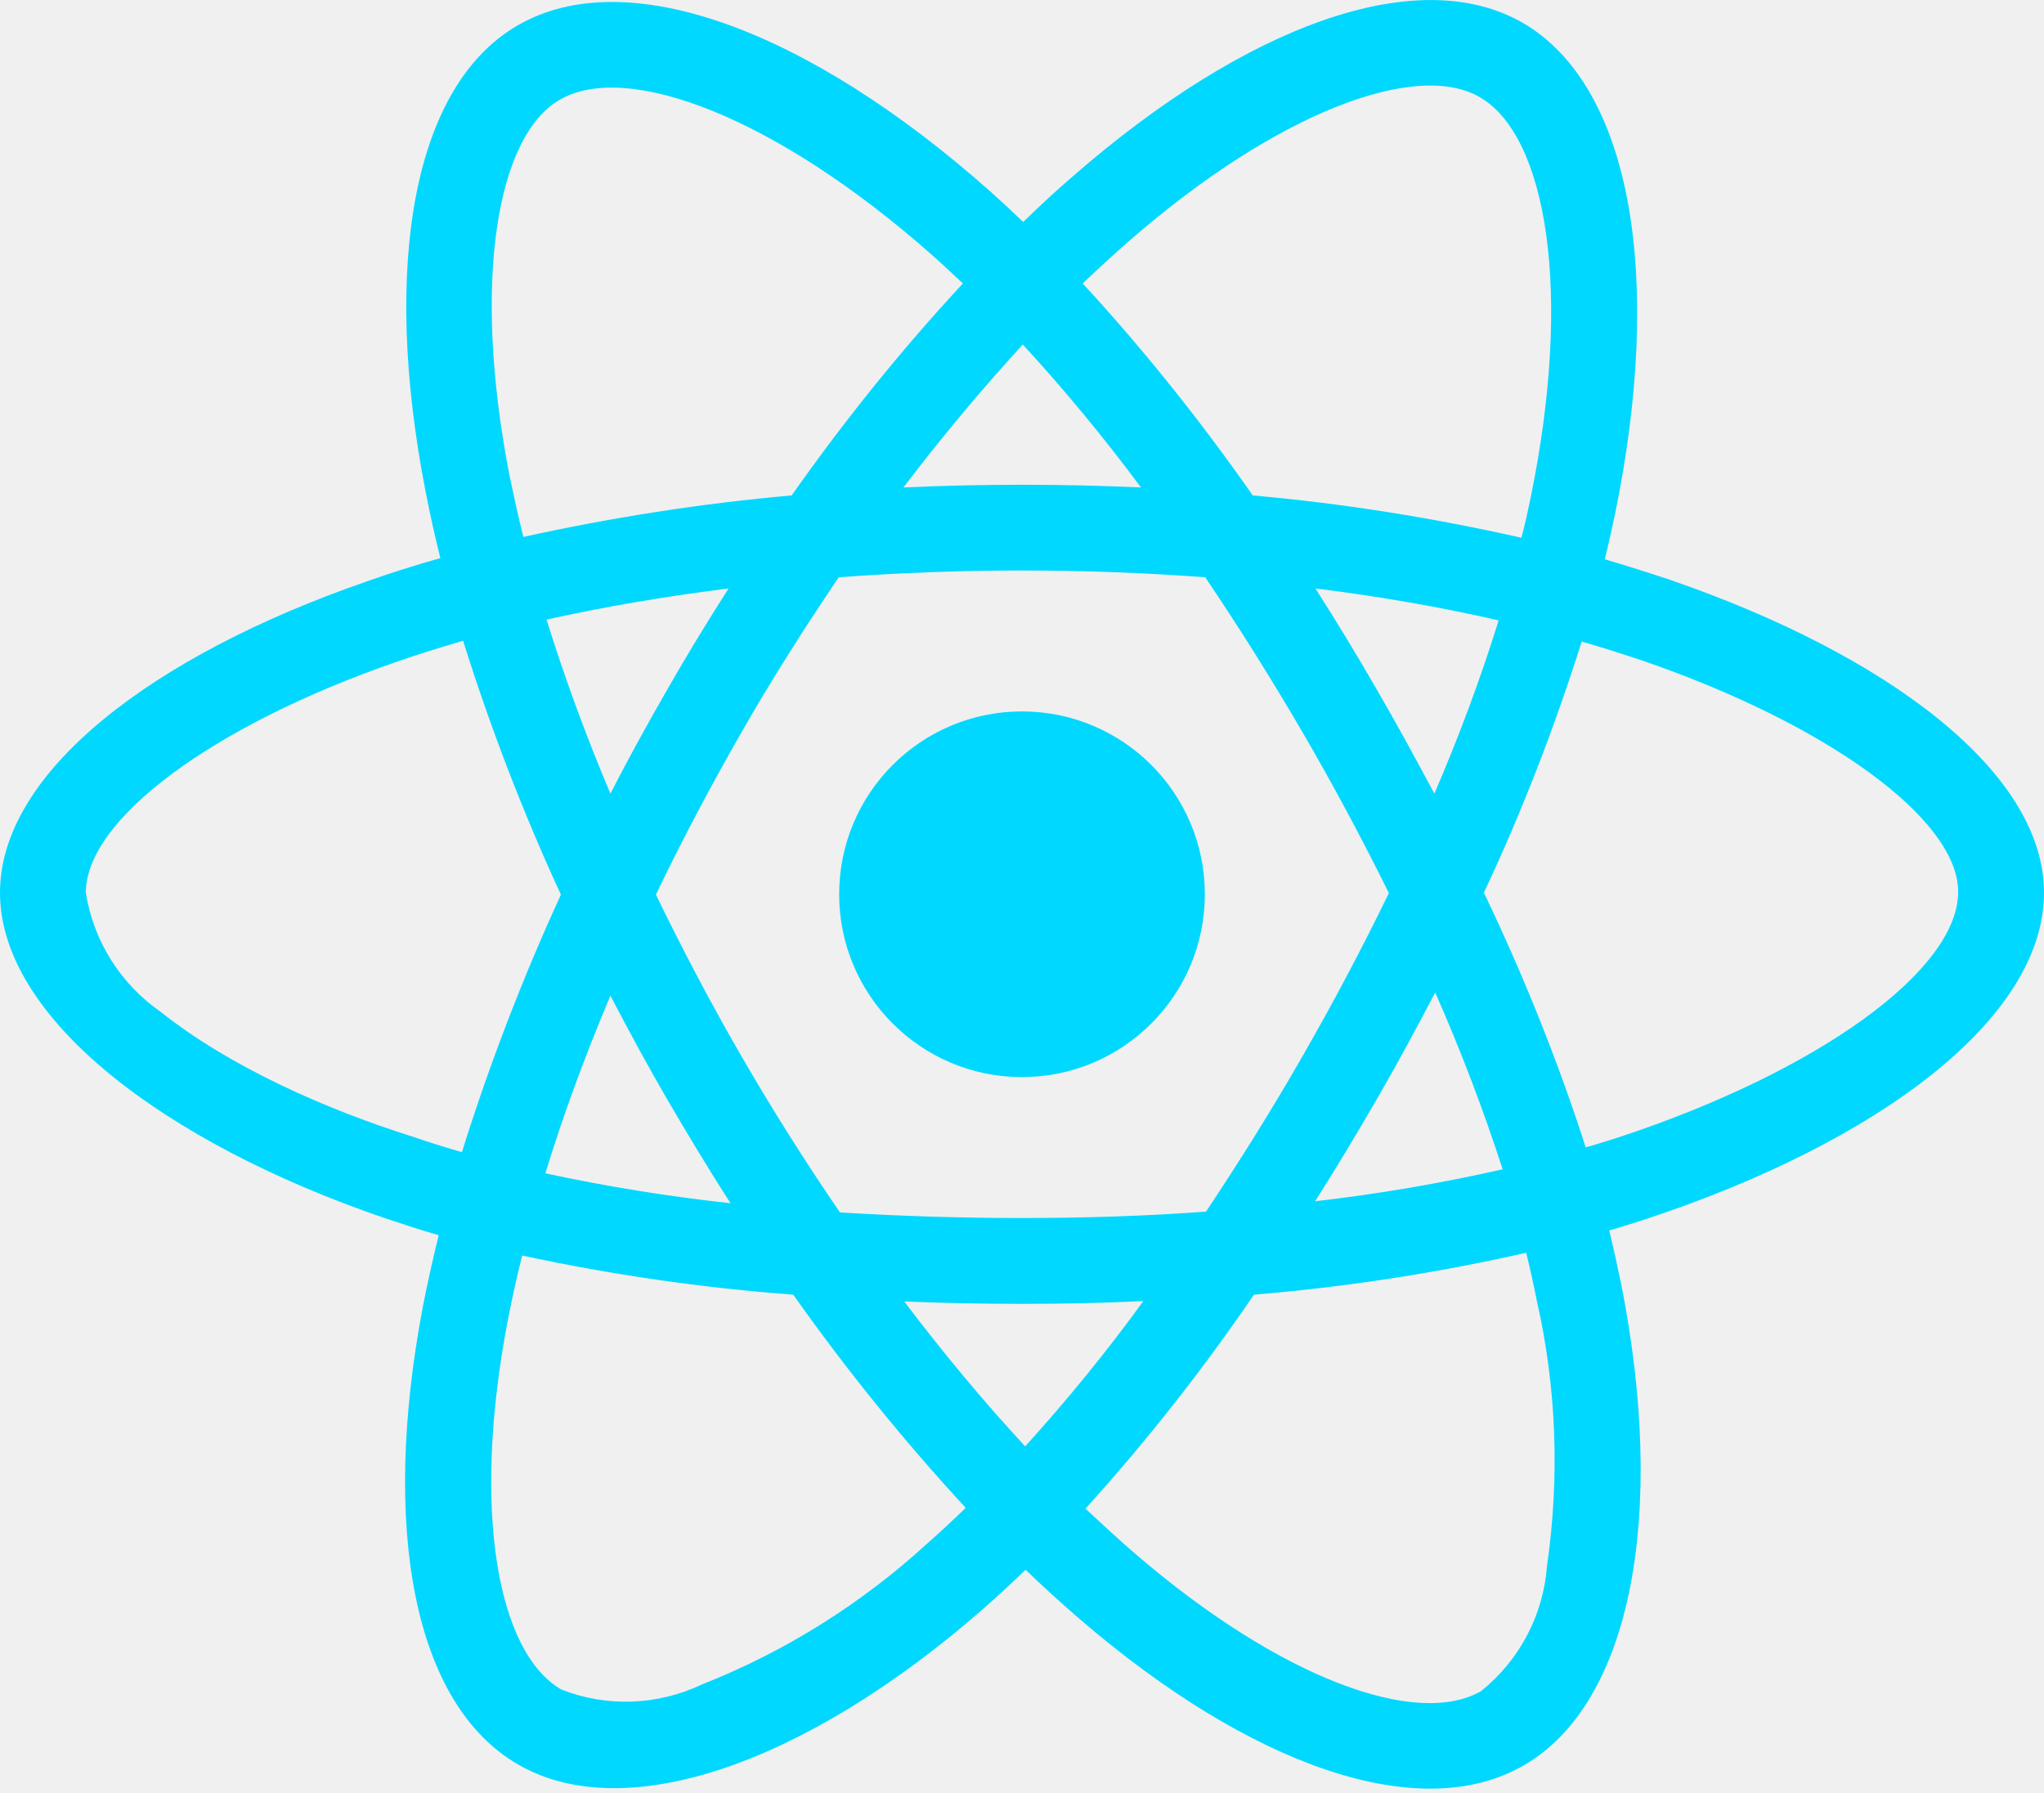
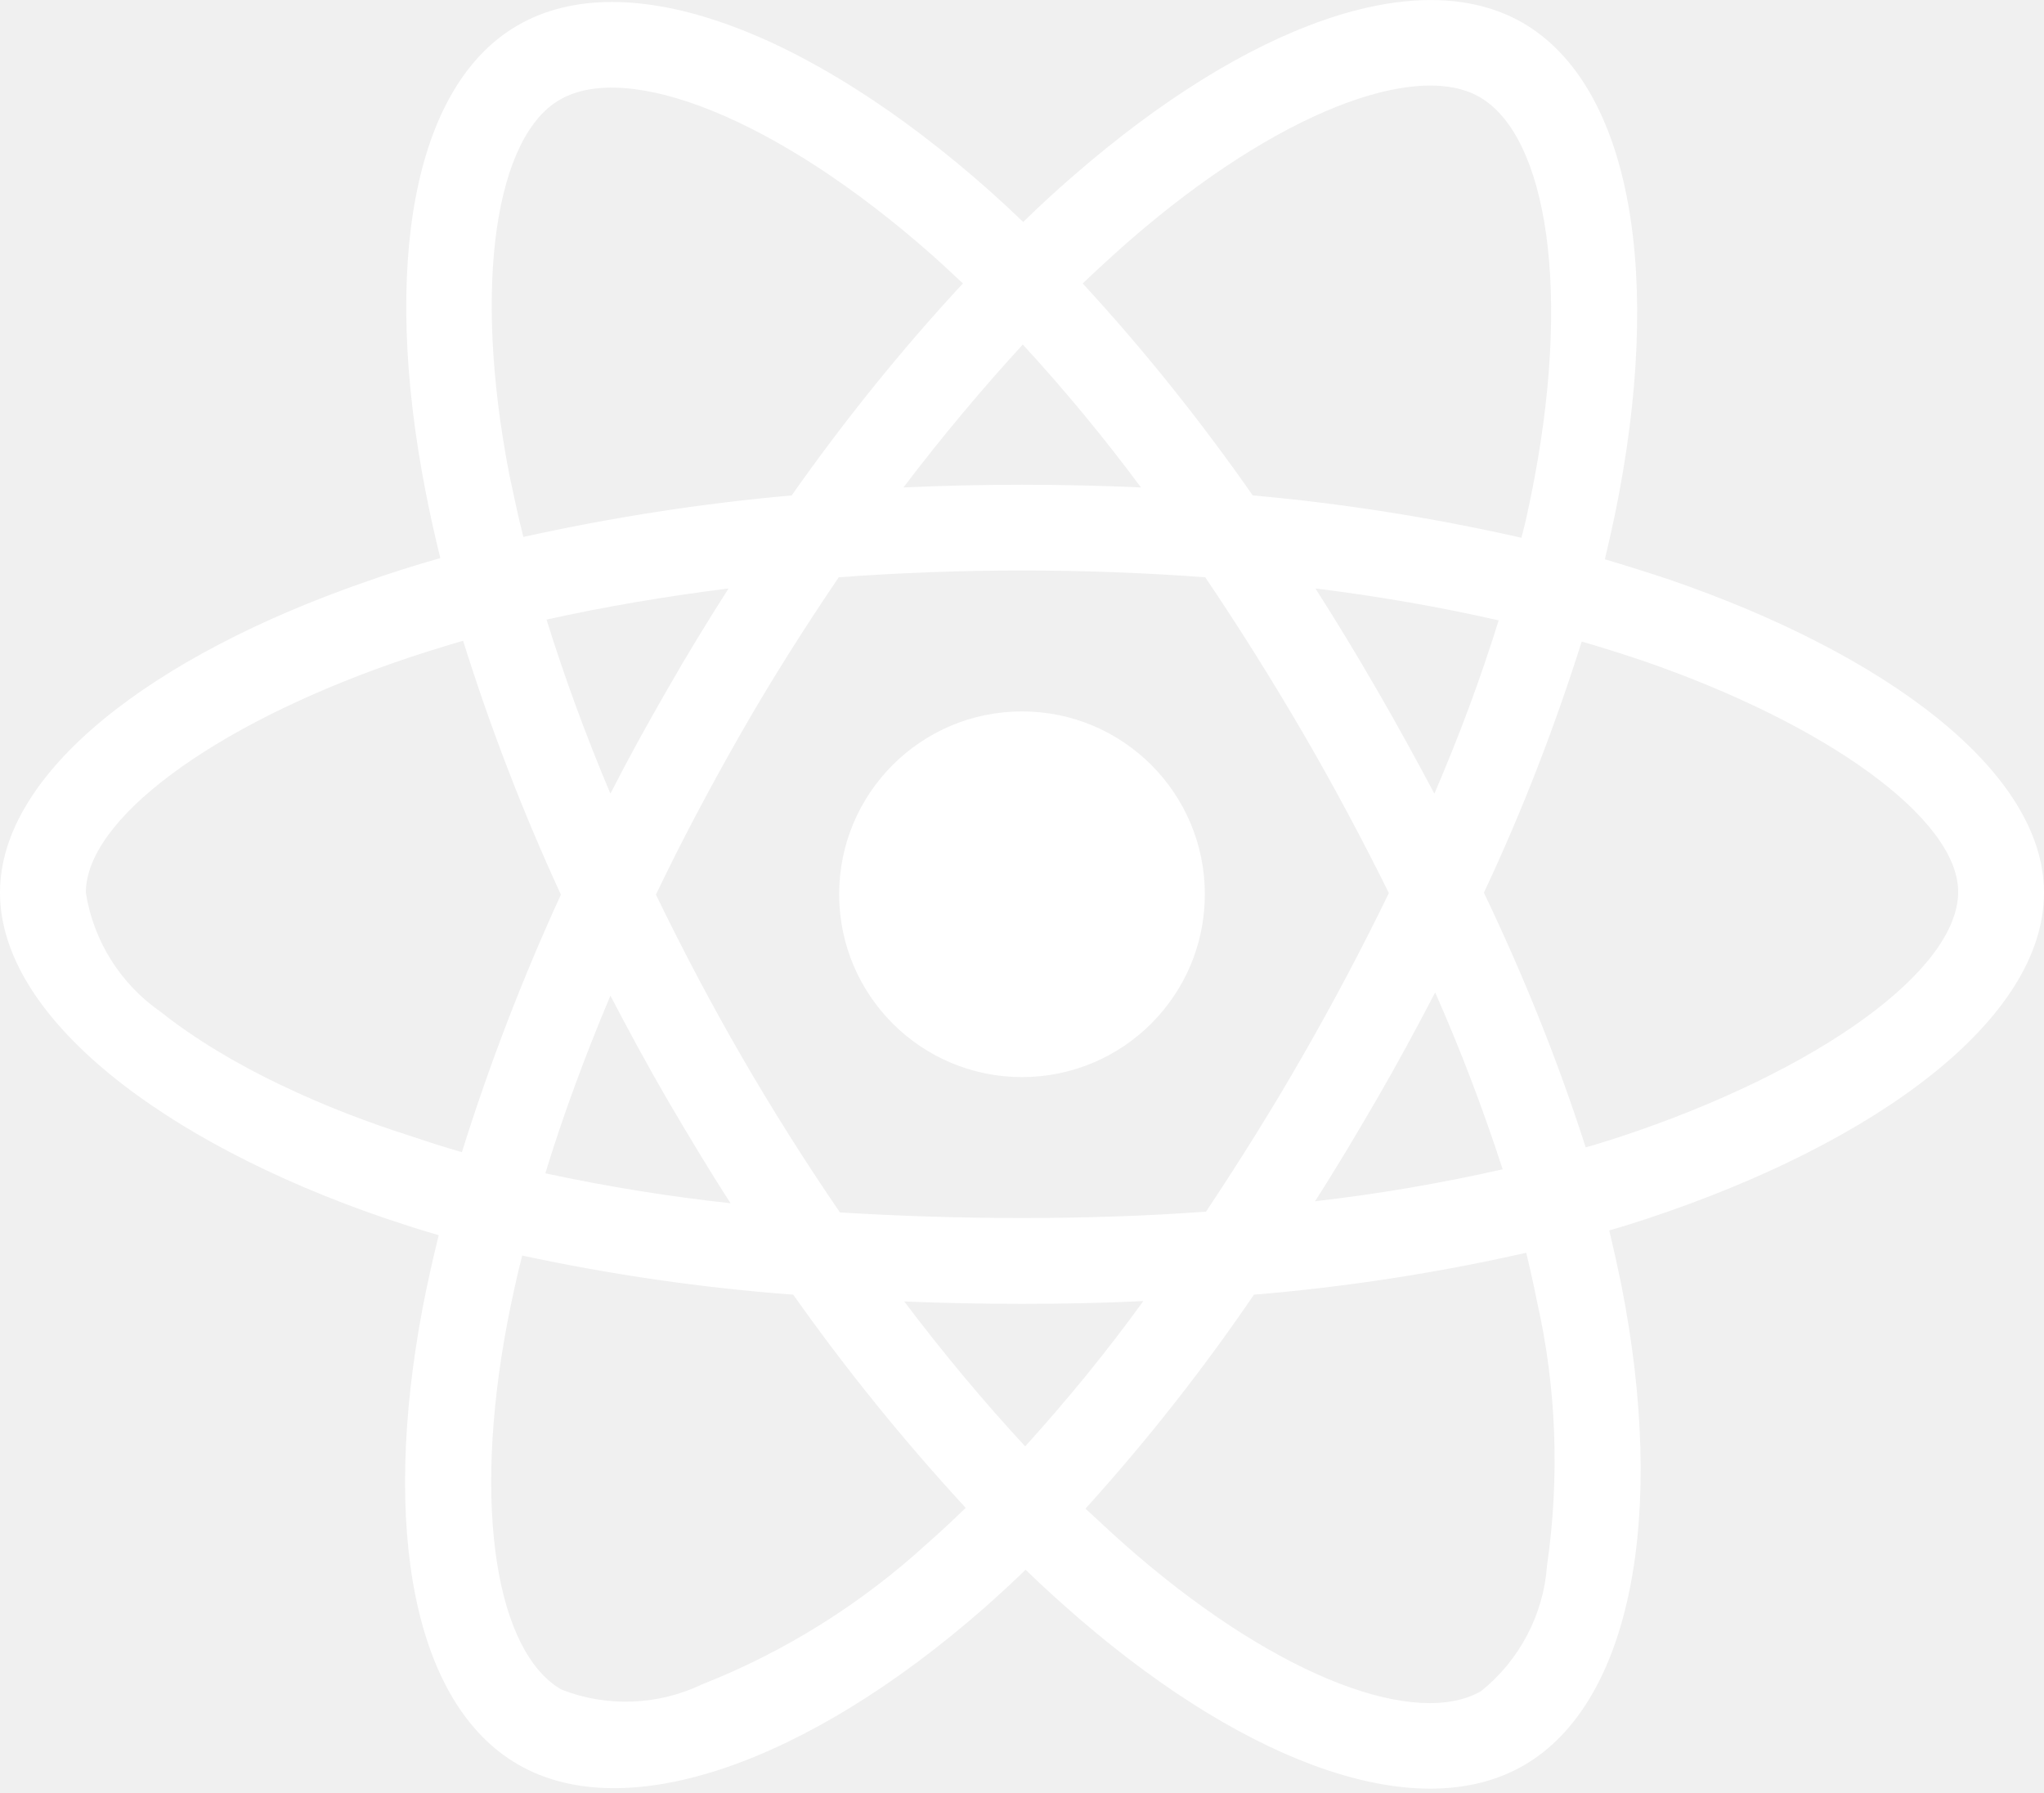
<svg xmlns="http://www.w3.org/2000/svg" width="512" height="449" viewBox="0 0 512 449" fill="none">
-   <path d="M418.2 145.2C412.8 143.4 407.4 141.7 402 140.1C402.9 136.4 403.7 132.7 404.5 129C416.8 69.4 408.7 21.5 381.4 5.7C355.1 -9.4 312.2 6.3 268.8 44.1C264.5 47.8 260.3 51.7 256.3 55.6C253.6 53 250.8 50.4 248 47.9C202.5 7.5 156.9 -9.5 129.6 6.4C103.4 21.6 95.6 66.7 106.6 123.1C107.7 128.7 108.9 134.2 110.3 139.8C103.9 141.6 97.6 143.6 91.7 145.7C38.3 164.2 0 193.4 0 223.6C0 254.8 40.8 286.1 96.3 305.1C100.8 306.6 105.3 308.1 109.9 309.4C108.4 315.4 107.1 321.3 105.9 327.4C95.4 382.9 103.6 426.9 129.8 442C156.8 457.6 202.2 441.6 246.4 402.9C249.9 399.8 253.4 396.6 256.9 393.2C261.3 397.5 265.9 401.6 270.5 405.6C313.3 442.4 355.6 457.3 381.7 442.2C408.7 426.6 417.5 379.3 406.1 321.7C405.2 317.3 404.2 312.8 403.1 308.2C406.3 307.3 409.4 306.3 412.5 305.3C470.2 286.2 512 255.3 512 223.6C512 193.3 472.6 163.9 418.2 145.2V145.2ZM282.9 60.3C320.1 27.9 354.8 15.2 370.6 24.3C387.5 34 394 73.2 383.4 124.7C382.7 128.1 382 131.4 381.1 134.7C358.9 129.7 336.4 126.1 313.8 124.1C300.8 105.5 286.6 87.7 271.2 71C275.1 67.3 278.9 63.8 282.9 60.3V60.3ZM167.2 275.5C172.3 284.2 177.5 292.9 183 301.4C167.4 299.7 151.9 297.2 136.6 293.9C141 279.5 146.5 264.6 152.9 249.4C157.5 258.2 162.2 266.9 167.2 275.5V275.5ZM136.9 155.2C151.3 152 166.6 149.4 182.5 147.4C177.2 155.7 172 164.2 167.1 172.8C162.2 181.3 157.4 190 152.9 198.8C146.6 183.9 141.3 169.3 136.9 155.2ZM164.3 224.1C170.9 210.3 178.1 196.8 185.7 183.5C193.3 170.2 201.5 157.3 210.1 144.6C225.1 143.5 240.4 142.9 256 142.9C271.6 142.9 287 143.5 301.9 144.6C310.4 157.2 318.5 170.1 326.2 183.3C333.9 196.5 341.1 210 347.9 223.7C341.2 237.5 334 251.1 326.3 264.5C318.7 277.8 310.6 290.7 302.1 303.5C287.2 304.6 271.7 305.1 256 305.1C240.3 305.1 225.1 304.6 210.4 303.7C201.7 291 193.5 278 185.8 264.7C178.1 251.4 171 237.9 164.3 224.1ZM344.9 275.3C350 266.5 354.8 257.6 359.5 248.6C365.9 263.1 371.5 277.8 376.4 292.9C360.9 296.4 345.2 299.1 329.4 300.9C334.8 292.5 339.9 283.9 344.9 275.3ZM359.3 198.8C354.6 190 349.8 181.2 344.8 172.6C339.9 164.1 334.8 155.7 329.5 147.4C345.6 149.4 361 152.1 375.4 155.4C370.8 170.2 365.4 184.6 359.3 198.8V198.8ZM256.2 86.3C266.7 97.7 276.6 109.7 285.8 122.1C266 121.2 246.1 121.2 226.3 122.1C236.1 109.2 246.2 97.2 256.2 86.3ZM140.2 25C157 15.2 194.3 29.2 233.6 64C236.1 66.2 238.6 68.6 241.2 71C225.7 87.7 211.4 105.5 198.3 124.1C175.7 126.1 153.3 129.6 131.1 134.5C129.8 129.4 128.7 124.2 127.6 119C118.2 70.6 124.4 34.1 140.2 25V25ZM115.7 288.6C111.5 287.4 107.4 286.1 103.3 284.7C82 278 57.8 267.4 40.3 253.5C30.2 246.5 23.4 235.7 21.5 223.6C21.5 205.3 53.1 181.9 98.7 166C104.4 164 110.2 162.2 116 160.5C122.8 182.2 131 203.5 140.5 224.1C130.9 245 122.6 266.6 115.7 288.6V288.6ZM232.3 386.6C215.8 401.7 196.7 413.7 175.9 421.9C164.8 427.2 152 427.7 140.6 423.2C124.7 414 118.1 378.7 127.1 331.2C128.2 325.6 129.4 320 130.8 314.5C153.2 319.3 175.8 322.6 198.7 324.3C211.9 343 226.4 360.9 241.9 377.7C238.7 380.8 235.5 383.8 232.3 386.6ZM256.8 362.3C246.6 351.3 236.4 339.1 226.5 326C236.1 326.4 246 326.6 256 326.6C266.3 326.6 276.4 326.4 286.4 325.9C277.2 338.6 267.3 350.7 256.8 362.3V362.3ZM387.5 392.3C386.6 404.5 380.6 415.9 371 423.6C355.1 432.8 321.2 420.8 284.6 389.4C280.4 385.8 276.2 381.9 271.9 377.9C287.2 361 301.3 343.1 314.1 324.3C337 322.4 359.8 318.9 382.3 313.8C383.3 317.9 384.2 322 385 326C389.9 347.6 390.7 370.1 387.5 392.3V392.3ZM405.7 284.8C402.9 285.7 400.1 286.6 397.2 287.4C390.2 265.6 381.6 244.3 371.7 223.6C381.3 203.2 389.4 182.2 396.2 160.7C401.4 162.2 406.4 163.8 411.2 165.4C457.8 181.4 490.5 205.2 490.5 223.4C490.5 243 455.6 268.3 405.7 284.8ZM256 269.8C281.3 269.8 301.8 249.3 301.8 224C301.8 198.7 281.3 178.2 256 178.2C230.7 178.2 210.2 198.7 210.2 224C210.2 249.3 230.7 269.8 256 269.8Z" fill="#00D8FF" />
+   <path d="M418.2 145.2C412.8 143.4 407.4 141.7 402 140.1C402.9 136.4 403.7 132.7 404.5 129C416.8 69.4 408.7 21.5 381.4 5.7C355.1 -9.4 312.2 6.3 268.8 44.1C264.5 47.8 260.3 51.7 256.3 55.6C253.6 53 250.8 50.4 248 47.9C202.5 7.5 156.9 -9.5 129.6 6.4C103.4 21.6 95.6 66.7 106.6 123.1C107.7 128.7 108.9 134.2 110.3 139.8C103.9 141.6 97.6 143.6 91.7 145.7C38.3 164.2 0 193.4 0 223.6C0 254.8 40.8 286.1 96.3 305.1C100.8 306.6 105.3 308.1 109.9 309.4C108.4 315.4 107.1 321.3 105.9 327.4C95.4 382.9 103.6 426.9 129.8 442C156.8 457.6 202.2 441.6 246.4 402.9C249.9 399.8 253.4 396.6 256.9 393.2C261.3 397.5 265.9 401.6 270.5 405.6C313.3 442.4 355.6 457.3 381.7 442.2C408.7 426.6 417.5 379.3 406.1 321.7C405.2 317.3 404.2 312.8 403.1 308.2C406.3 307.3 409.4 306.3 412.5 305.3C470.2 286.2 512 255.3 512 223.6C512 193.3 472.6 163.9 418.2 145.2V145.2ZM282.9 60.3C320.1 27.9 354.8 15.2 370.6 24.3C387.5 34 394 73.2 383.4 124.7C382.7 128.1 382 131.4 381.1 134.7C358.9 129.7 336.4 126.1 313.8 124.1C300.8 105.5 286.6 87.7 271.2 71C275.1 67.3 278.9 63.8 282.9 60.3V60.3ZM167.2 275.5C172.3 284.2 177.5 292.9 183 301.4C167.4 299.7 151.9 297.2 136.6 293.9C141 279.5 146.5 264.6 152.9 249.4C157.5 258.2 162.2 266.9 167.2 275.5V275.5ZM136.9 155.2C151.3 152 166.6 149.4 182.5 147.4C177.2 155.7 172 164.2 167.1 172.8C162.2 181.3 157.4 190 152.9 198.8C146.6 183.9 141.3 169.3 136.9 155.2ZM164.3 224.1C170.9 210.3 178.1 196.8 185.7 183.5C193.3 170.2 201.5 157.3 210.1 144.6C225.1 143.5 240.4 142.9 256 142.9C271.6 142.9 287 143.5 301.9 144.6C310.4 157.2 318.5 170.1 326.2 183.3C333.9 196.5 341.1 210 347.9 223.7C341.2 237.5 334 251.1 326.3 264.5C318.7 277.8 310.6 290.7 302.1 303.5C287.2 304.6 271.7 305.1 256 305.1C240.3 305.1 225.1 304.6 210.4 303.7C201.7 291 193.5 278 185.8 264.7C178.1 251.4 171 237.9 164.3 224.1ZM344.9 275.3C350 266.5 354.8 257.6 359.5 248.6C365.9 263.1 371.5 277.8 376.4 292.9C360.9 296.4 345.2 299.1 329.4 300.9C334.8 292.5 339.9 283.9 344.9 275.3ZM359.3 198.8C354.6 190 349.8 181.2 344.8 172.6C339.9 164.1 334.8 155.7 329.5 147.4C345.6 149.4 361 152.1 375.4 155.4C370.8 170.2 365.4 184.6 359.3 198.8V198.8ZM256.2 86.3C266.7 97.7 276.6 109.7 285.8 122.1C266 121.2 246.1 121.2 226.3 122.1C236.1 109.2 246.2 97.2 256.2 86.3ZM140.2 25C157 15.2 194.3 29.2 233.6 64C236.1 66.2 238.6 68.6 241.2 71C225.7 87.7 211.4 105.5 198.3 124.1C175.7 126.1 153.3 129.6 131.1 134.5C129.8 129.4 128.7 124.2 127.6 119C118.2 70.6 124.4 34.1 140.2 25V25ZM115.7 288.6C111.5 287.4 107.4 286.1 103.3 284.7C82 278 57.8 267.4 40.3 253.5C30.2 246.5 23.4 235.7 21.5 223.6C21.5 205.3 53.1 181.9 98.7 166C104.4 164 110.2 162.2 116 160.5C122.8 182.2 131 203.5 140.5 224.1C130.9 245 122.6 266.6 115.7 288.6V288.6ZM232.3 386.6C215.8 401.7 196.7 413.7 175.9 421.9C164.8 427.2 152 427.7 140.6 423.2C124.7 414 118.1 378.7 127.1 331.2C128.2 325.6 129.4 320 130.8 314.5C153.2 319.3 175.8 322.6 198.7 324.3C211.9 343 226.4 360.9 241.9 377.7C238.7 380.8 235.5 383.8 232.3 386.6ZM256.8 362.3C246.6 351.3 236.4 339.1 226.5 326C236.1 326.4 246 326.6 256 326.6C266.3 326.6 276.4 326.4 286.4 325.9C277.2 338.6 267.3 350.7 256.8 362.3V362.3ZM387.5 392.3C386.6 404.5 380.6 415.9 371 423.6C355.1 432.8 321.2 420.8 284.6 389.4C280.4 385.8 276.2 381.9 271.9 377.9C287.2 361 301.3 343.1 314.1 324.3C337 322.4 359.8 318.9 382.3 313.8C383.3 317.9 384.2 322 385 326C389.9 347.6 390.7 370.1 387.5 392.3V392.3ZM405.7 284.8C402.9 285.7 400.1 286.6 397.2 287.4C390.2 265.6 381.6 244.3 371.7 223.6C381.3 203.2 389.4 182.2 396.2 160.7C401.4 162.2 406.4 163.8 411.2 165.4C457.8 181.4 490.5 205.2 490.5 223.4C490.5 243 455.6 268.3 405.7 284.8ZM256 269.8C281.3 269.8 301.8 249.3 301.8 224C301.8 198.7 281.3 178.2 256 178.2C230.7 178.2 210.2 198.7 210.2 224C210.2 249.3 230.7 269.8 256 269.8Z" fill="#ffffff" />
</svg>
